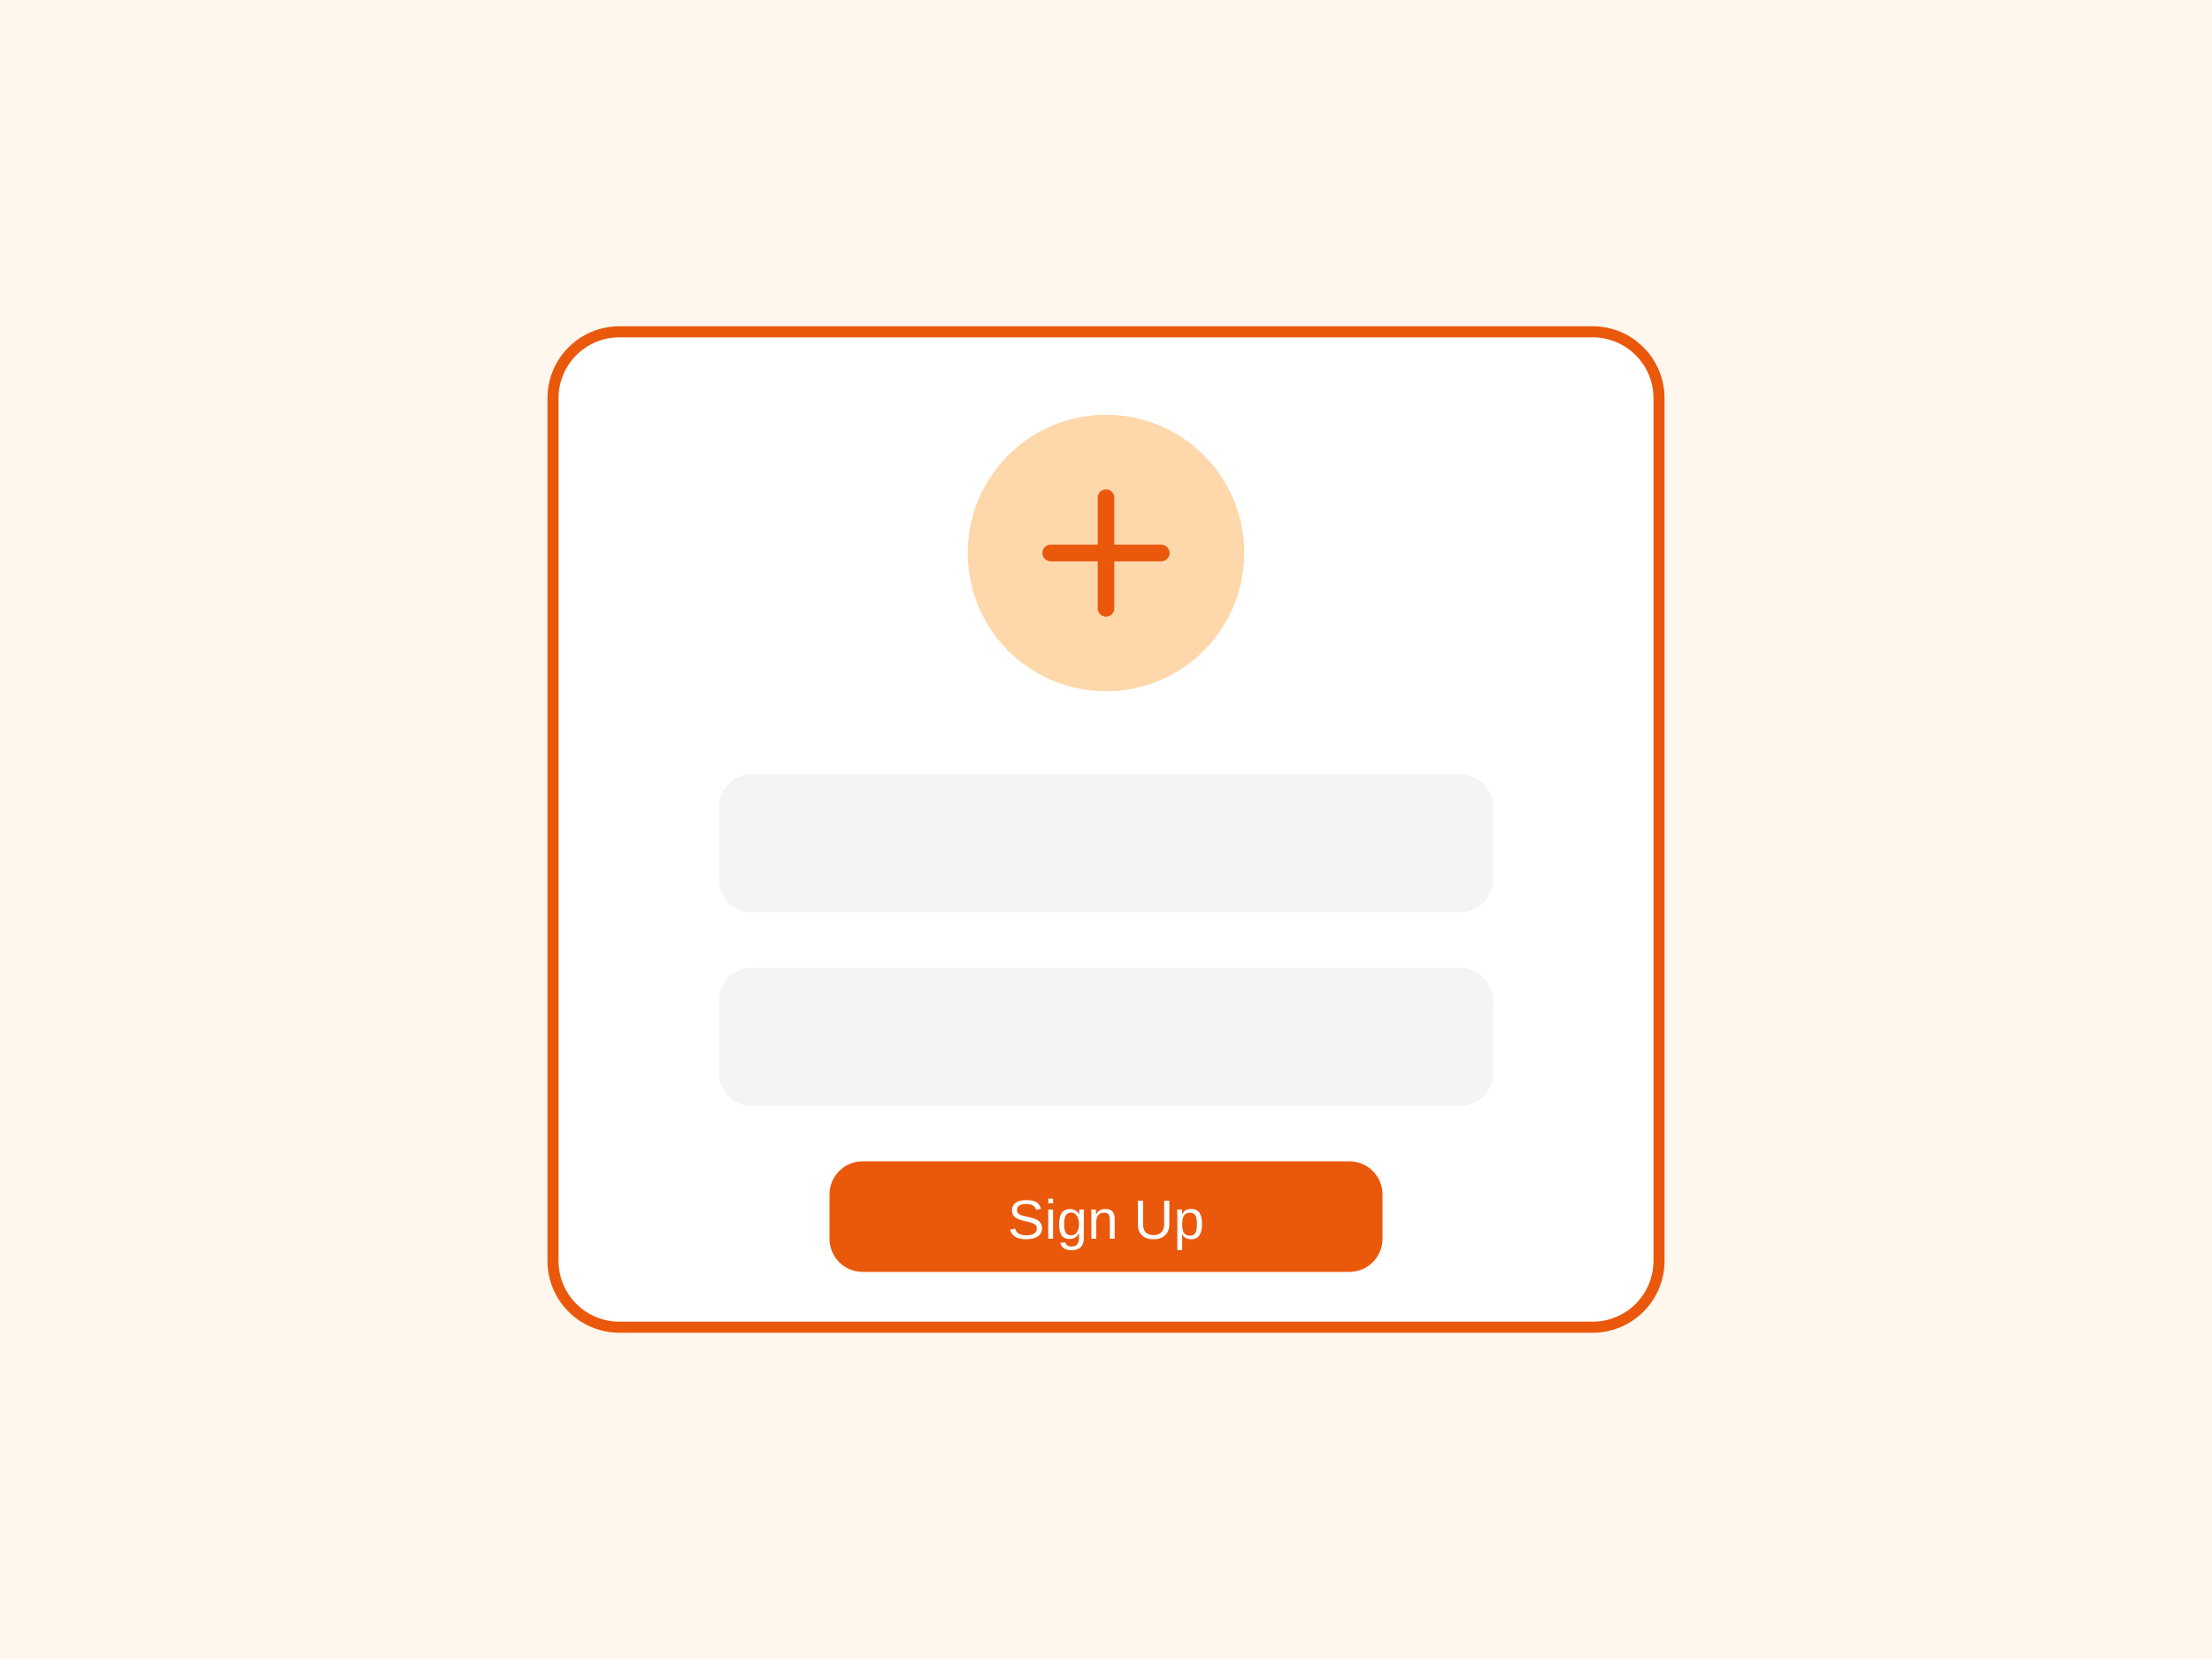
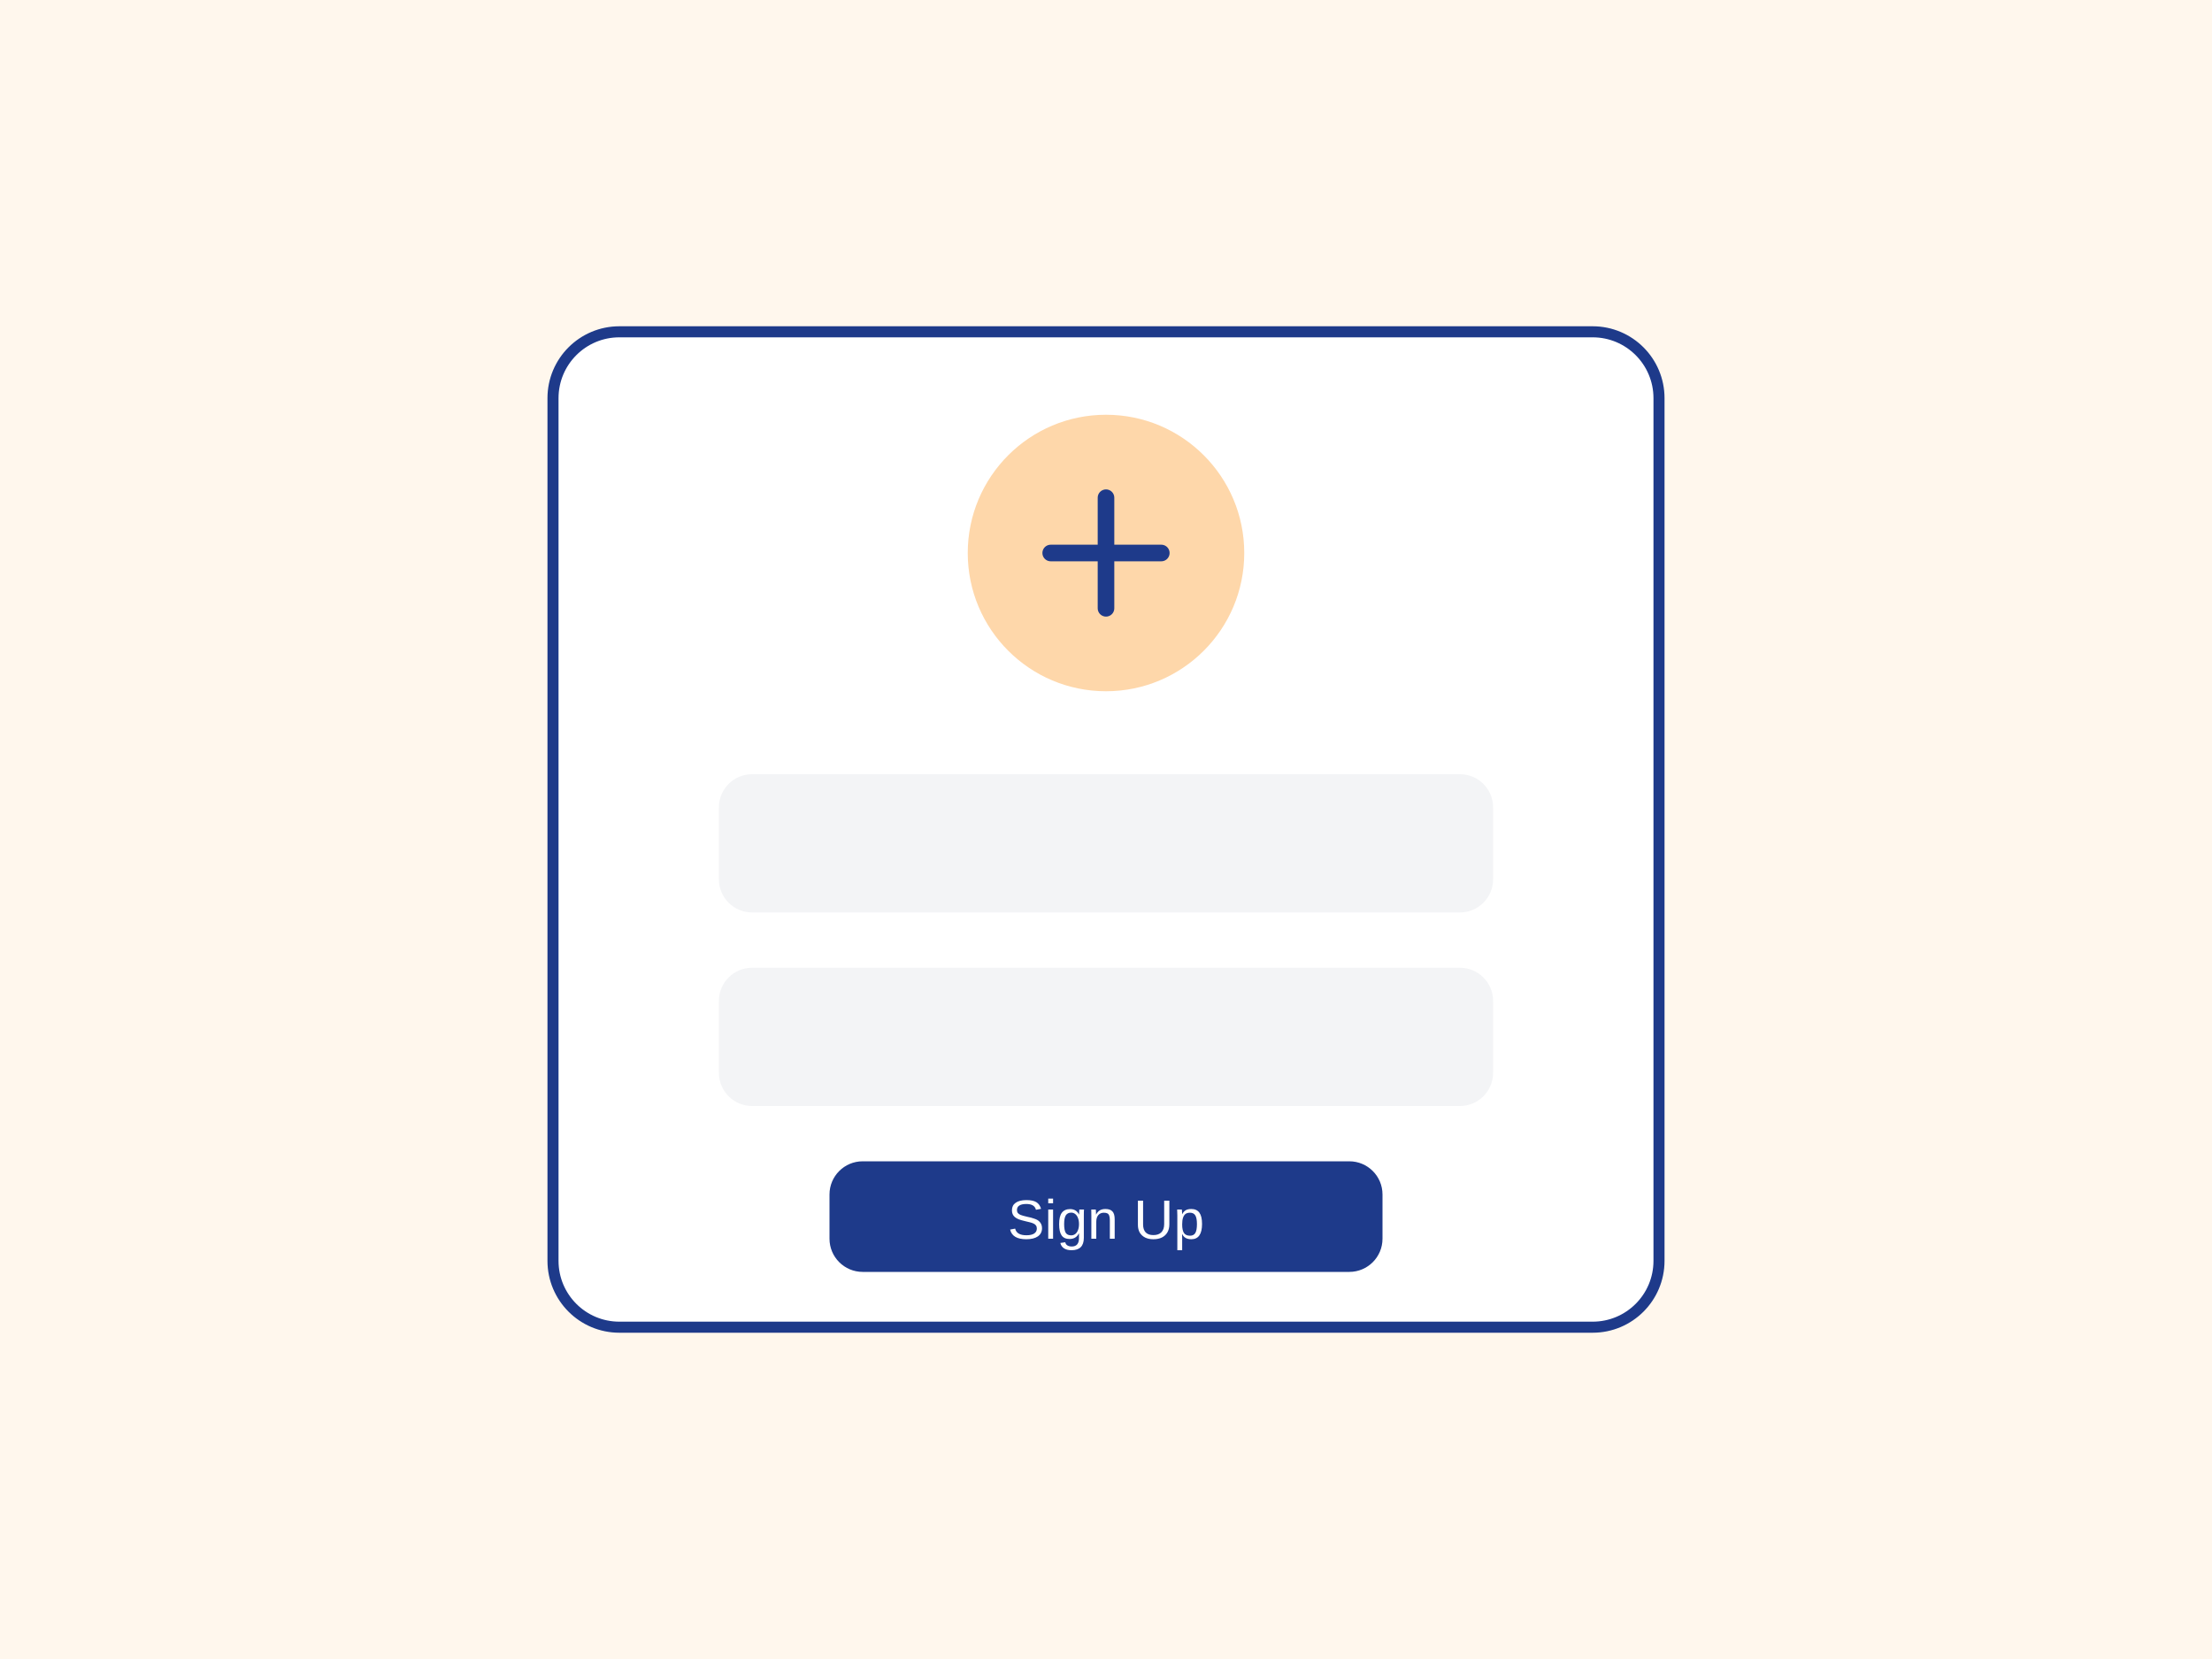
<svg xmlns="http://www.w3.org/2000/svg" viewBox="0 0 400 300" fill="none">
  <rect width="400" height="300" fill="#FFF7ED" />
-   <rect x="100" y="60" width="200" height="180" rx="12" fill="white" stroke="#EA580C" stroke-width="2" />
+   <rect x="100" y="60" width="200" height="180" rx="12" fill="white" stroke="#1e3a8a" stroke-width="2" />
  <circle cx="200" cy="100" r="25" fill="#FED7AA" />
-   <path d="M200 90 L200 110 M190 100 L210 100" stroke="#EA580C" stroke-width="3" stroke-linecap="round" />
+   <path d="M200 90 L200 110 M190 100 L210 100" stroke="#1e3a8a" stroke-width="3" stroke-linecap="round" />
  <rect x="130" y="140" width="140" height="25" rx="6" fill="#F3F4F6" />
  <rect x="130" y="175" width="140" height="25" rx="6" fill="#F3F4F6" />
-   <rect x="150" y="210" width="100" height="20" rx="6" fill="#EA580C" />
+   <rect x="150" y="210" width="100" height="20" rx="6" fill="#1e3a8a" />
  <text x="200" y="224" text-anchor="middle" fill="white" font-size="10" font-family="Arial">Sign Up</text>
</svg>
